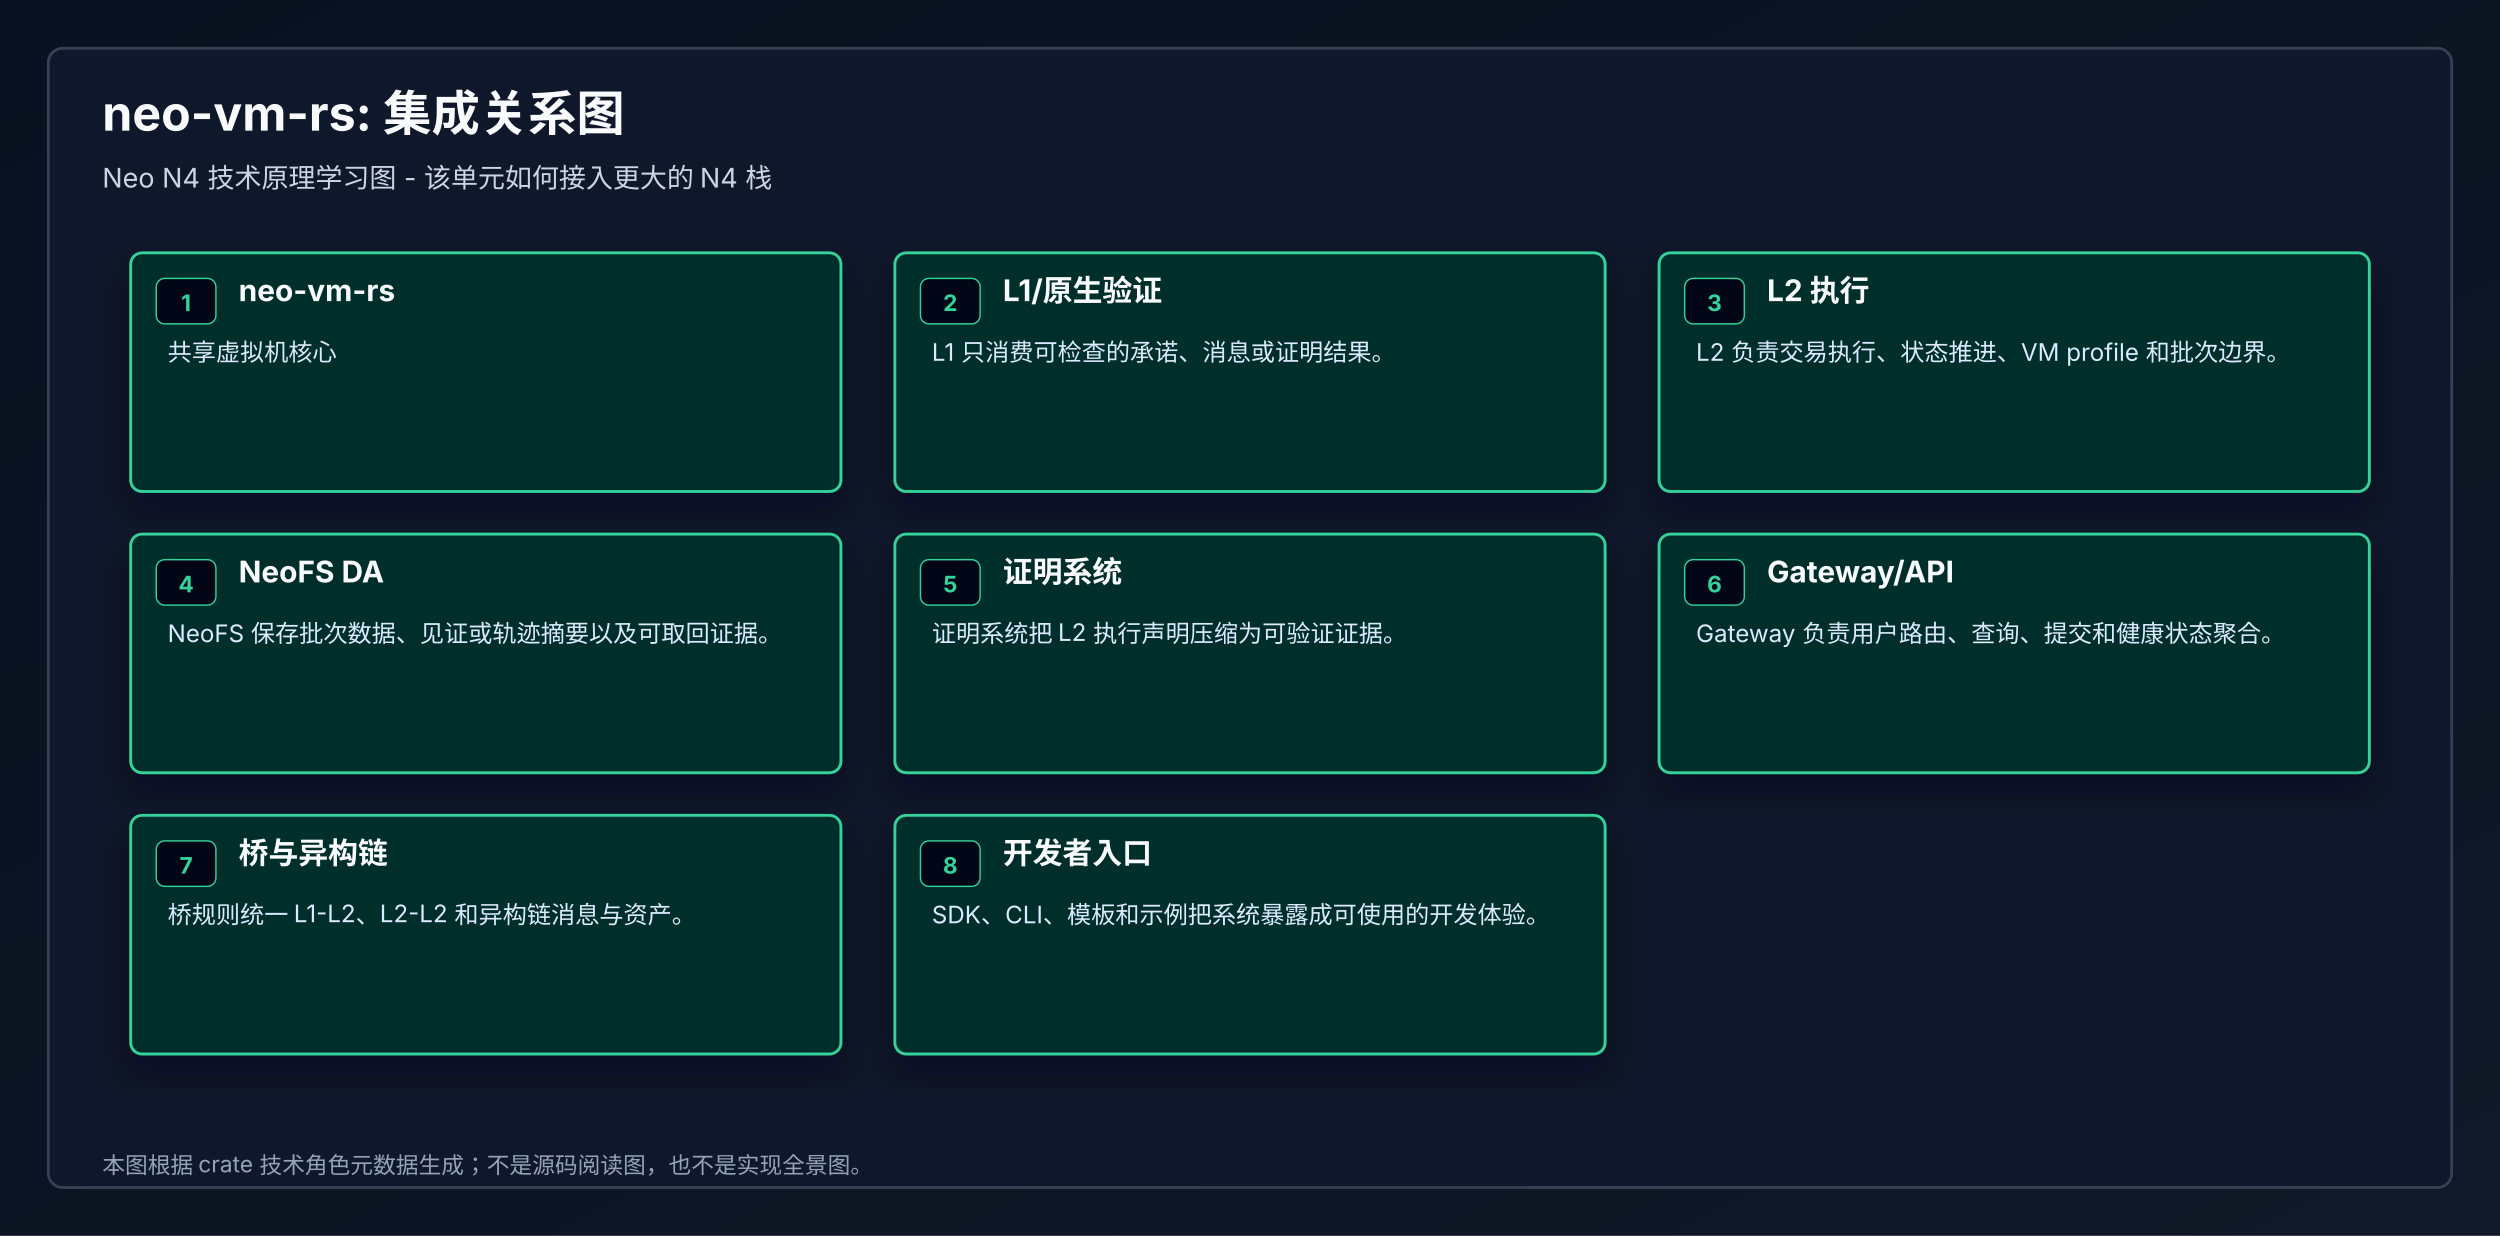
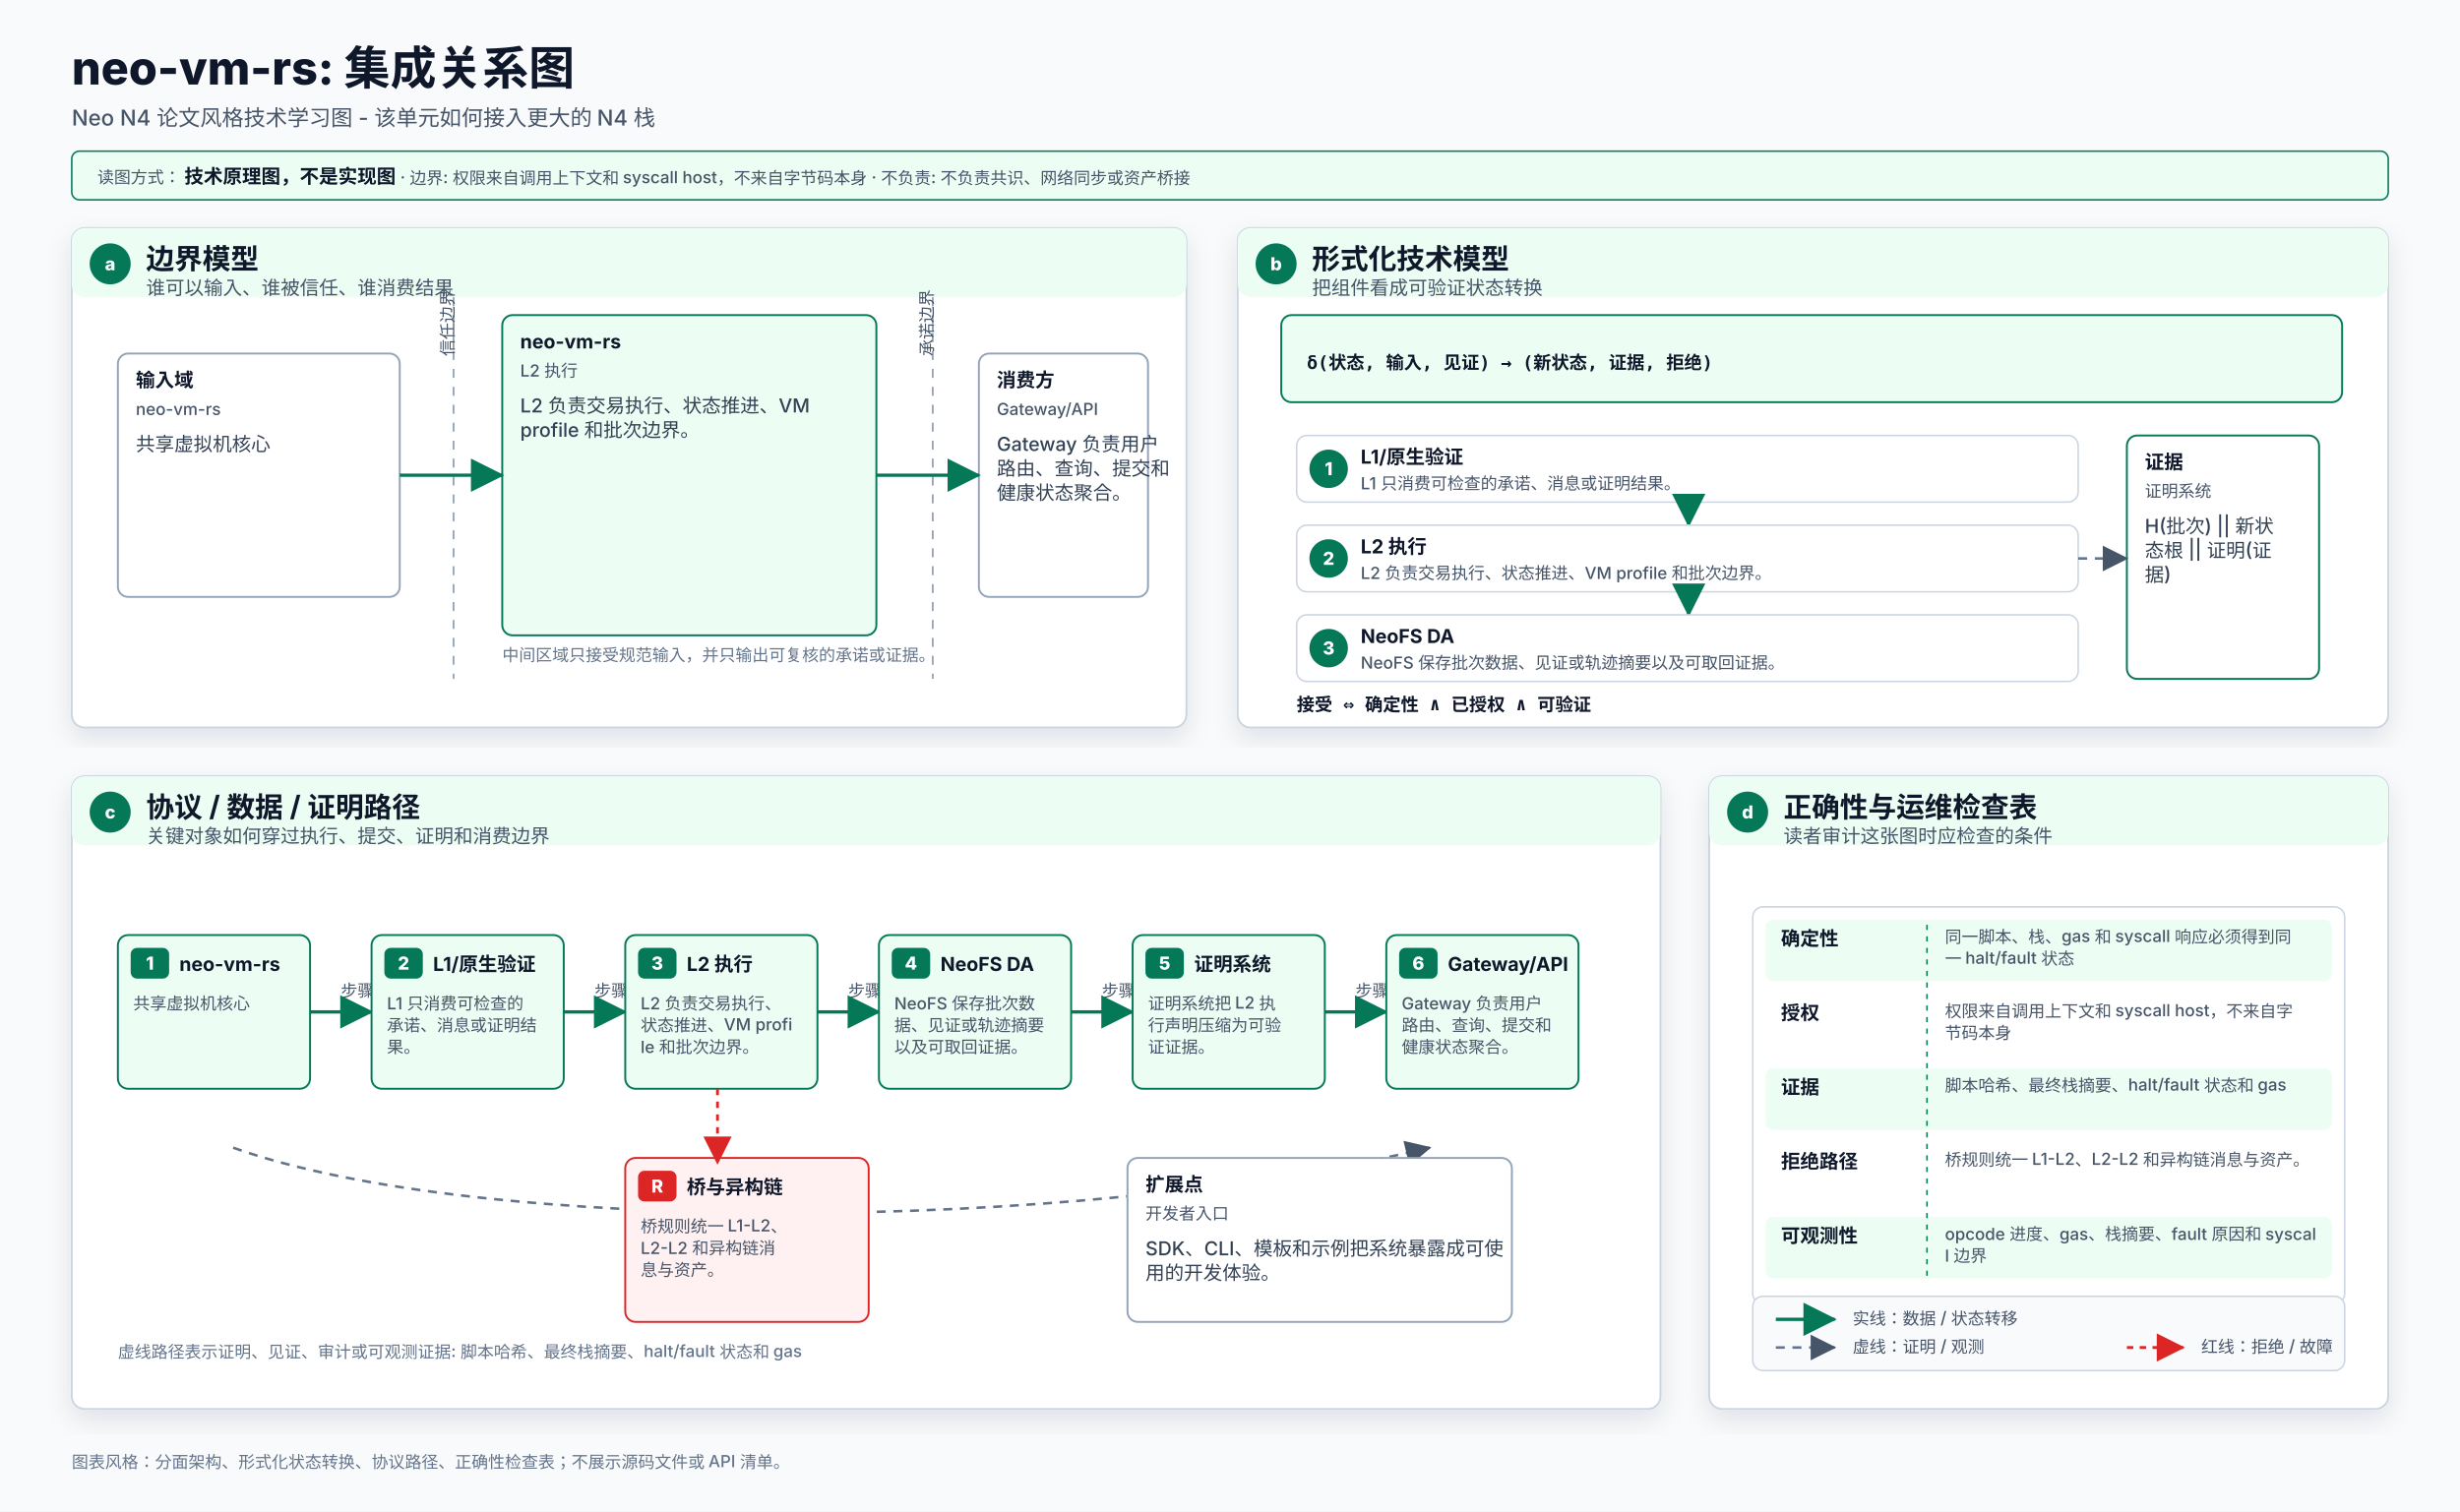
- <svg xmlns="http://www.w3.org/2000/svg" width="1760" height="870" viewBox="0 0 1760 870" role="img" aria-label="neo-vm-rs 集成关系图">
+ <svg xmlns="http://www.w3.org/2000/svg" width="1920" height="1180" viewBox="0 0 1920 1180" role="img" aria-label="neo-vm-rs 集成关系图">
  <defs>
-     <linearGradient id="bg" x1="0" y1="0" x2="1" y2="1">
-       <stop offset="0%" stop-color="#08111f" />
-       <stop offset="100%" stop-color="#111827" />
-     </linearGradient>
-     <filter id="shadow" x="-15%" y="-15%" width="130%" height="130%">
-       <feDropShadow dx="0" dy="14" stdDeviation="12" flood-color="#020617" flood-opacity="0.42" />
+     <marker id="arrow" viewBox="0 0 10 10" refX="9.4" refY="5" markerWidth="10" markerHeight="10" orient="auto">
+       <path d="M0,0 L10,5 L0,10 Z" fill="#475569" />
+     </marker>
+     <marker id="arrowAccent" viewBox="0 0 10 10" refX="9.4" refY="5" markerWidth="10" markerHeight="10" orient="auto">
+       <path d="M0,0 L10,5 L0,10 Z" fill="#047857" />
+     </marker>
+     <marker id="arrowFault" viewBox="0 0 10 10" refX="9.4" refY="5" markerWidth="10" markerHeight="10" orient="auto">
+       <path d="M0,0 L10,5 L0,10 Z" fill="#dc2626" />
+     </marker>
+     <filter id="paperShadow" x="-3%" y="-4%" width="106%" height="108%">
+       <feDropShadow dx="0" dy="8" stdDeviation="10" flood-color="#0f172a" flood-opacity="0.10" />
    </filter>
+     <style>
+ .bg{fill:#f8fafc}.panel{fill:#ffffff;stroke:#cbd5e1;stroke-width:1.5;filter:url(#paperShadow)}
+ .panelTitle{font:700 22px 'Inter','Segoe UI',Arial,sans-serif;fill:#0f172a}.panelSub{font:500 15px 'Inter','Segoe UI',Arial,sans-serif;fill:#475569}
+ .title{font:800 36px 'Inter','Segoe UI',Arial,sans-serif;fill:#0f172a}.subtitle{font:500 17px 'Inter','Segoe UI',Arial,sans-serif;fill:#475569}
+ .small{font:500 13px 'Inter','Segoe UI',Arial,sans-serif;fill:#475569}.body{font:500 15px 'Inter','Segoe UI',Arial,sans-serif;fill:#334155}
+ .bodyStrong{font:750 15px 'Inter','Segoe UI',Arial,sans-serif;fill:#0f172a}.mono{font:650 14px 'Cascadia Mono','SFMono-Regular',Consolas,monospace;fill:#0f172a}
+ .label{font:800 14px 'Inter','Segoe UI',Arial,sans-serif;fill:#ffffff}.caption{font:500 13px 'Inter','Segoe UI',Arial,sans-serif;fill:#64748b}
+ .arrow{stroke:#475569;stroke-width:2.2;fill:none;marker-end:url(#arrow)}.arrowAccent{stroke:#047857;stroke-width:2.6;fill:none;marker-end:url(#arrowAccent)}.arrowDash{stroke:#64748b;stroke-width:2;fill:none;stroke-dasharray:7 6;marker-end:url(#arrow)}.arrowFault{stroke:#dc2626;stroke-width:2.2;fill:none;stroke-dasharray:5 5;marker-end:url(#arrowFault)}
+ </style>
  </defs>
-   <rect width="1760" height="100%" fill="url(#bg)" />
-   <rect x="34" y="34" width="1692" height="802" rx="10" fill="#0f172a" stroke="#334155" stroke-width="2" />
-   <text x="72" y="92" fill="#f8fafc" font-family="Inter,Segoe UI,Arial,sans-serif" font-size="34" font-weight="700">neo-vm-rs: 集成关系图</text>
-   <text x="72" y="132" fill="#cbd5e1" font-family="Inter,Segoe UI,Arial,sans-serif" font-size="19">Neo N4 技术原理学习图 - 该单元如何接入更大的 N4 栈</text>
-   <rect x="92" y="178" width="500" height="168" rx="8" fill="#052e2b" stroke="#34d399" stroke-width="2" filter="url(#shadow)" />
-   <rect x="110" y="196" width="42" height="32" rx="6" fill="#020617" stroke="#34d399" stroke-width="1" />
-   <text x="131" y="219" text-anchor="middle" fill="#34d399" font-family="Inter,Segoe UI,Arial,sans-serif" font-size="16" font-weight="700">1</text>
-   <text x="168" y="212" fill="#f8fafc" font-family="Inter,Segoe UI,Arial,sans-serif" font-size="21" font-weight="700">neo-vm-rs</text>
-   <text x="118" y="254" fill="#dbeafe" font-family="Inter,Segoe UI,Arial,sans-serif" font-size="17">共享虚拟机核心</text>
-   <rect x="630" y="178" width="500" height="168" rx="8" fill="#052e2b" stroke="#34d399" stroke-width="2" filter="url(#shadow)" />
-   <rect x="648" y="196" width="42" height="32" rx="6" fill="#020617" stroke="#34d399" stroke-width="1" />
-   <text x="669" y="219" text-anchor="middle" fill="#34d399" font-family="Inter,Segoe UI,Arial,sans-serif" font-size="16" font-weight="700">2</text>
-   <text x="706" y="212" fill="#f8fafc" font-family="Inter,Segoe UI,Arial,sans-serif" font-size="21" font-weight="700">L1/原生验证</text>
-   <text x="656" y="254" fill="#dbeafe" font-family="Inter,Segoe UI,Arial,sans-serif" font-size="17">L1 只消费可检查的承诺、消息或证明结果。</text>
-   <rect x="1168" y="178" width="500" height="168" rx="8" fill="#052e2b" stroke="#34d399" stroke-width="2" filter="url(#shadow)" />
-   <rect x="1186" y="196" width="42" height="32" rx="6" fill="#020617" stroke="#34d399" stroke-width="1" />
-   <text x="1207" y="219" text-anchor="middle" fill="#34d399" font-family="Inter,Segoe UI,Arial,sans-serif" font-size="16" font-weight="700">3</text>
-   <text x="1244" y="212" fill="#f8fafc" font-family="Inter,Segoe UI,Arial,sans-serif" font-size="21" font-weight="700">L2 执行</text>
-   <text x="1194" y="254" fill="#dbeafe" font-family="Inter,Segoe UI,Arial,sans-serif" font-size="17">L2 负责交易执行、状态推进、VM profile 和批次边界。</text>
-   <rect x="92" y="376" width="500" height="168" rx="8" fill="#052e2b" stroke="#34d399" stroke-width="2" filter="url(#shadow)" />
-   <rect x="110" y="394" width="42" height="32" rx="6" fill="#020617" stroke="#34d399" stroke-width="1" />
-   <text x="131" y="417" text-anchor="middle" fill="#34d399" font-family="Inter,Segoe UI,Arial,sans-serif" font-size="16" font-weight="700">4</text>
-   <text x="168" y="410" fill="#f8fafc" font-family="Inter,Segoe UI,Arial,sans-serif" font-size="21" font-weight="700">NeoFS DA</text>
-   <text x="118" y="452" fill="#dbeafe" font-family="Inter,Segoe UI,Arial,sans-serif" font-size="17">NeoFS 保存批次数据、见证或轨迹摘要以及可取回证据。</text>
-   <rect x="630" y="376" width="500" height="168" rx="8" fill="#052e2b" stroke="#34d399" stroke-width="2" filter="url(#shadow)" />
-   <rect x="648" y="394" width="42" height="32" rx="6" fill="#020617" stroke="#34d399" stroke-width="1" />
-   <text x="669" y="417" text-anchor="middle" fill="#34d399" font-family="Inter,Segoe UI,Arial,sans-serif" font-size="16" font-weight="700">5</text>
-   <text x="706" y="410" fill="#f8fafc" font-family="Inter,Segoe UI,Arial,sans-serif" font-size="21" font-weight="700">证明系统</text>
-   <text x="656" y="452" fill="#dbeafe" font-family="Inter,Segoe UI,Arial,sans-serif" font-size="17">证明系统把 L2 执行声明压缩为可验证证据。</text>
-   <rect x="1168" y="376" width="500" height="168" rx="8" fill="#052e2b" stroke="#34d399" stroke-width="2" filter="url(#shadow)" />
-   <rect x="1186" y="394" width="42" height="32" rx="6" fill="#020617" stroke="#34d399" stroke-width="1" />
-   <text x="1207" y="417" text-anchor="middle" fill="#34d399" font-family="Inter,Segoe UI,Arial,sans-serif" font-size="16" font-weight="700">6</text>
-   <text x="1244" y="410" fill="#f8fafc" font-family="Inter,Segoe UI,Arial,sans-serif" font-size="21" font-weight="700">Gateway/API</text>
-   <text x="1194" y="452" fill="#dbeafe" font-family="Inter,Segoe UI,Arial,sans-serif" font-size="17">Gateway 负责用户路由、查询、提交和健康状态聚合。</text>
-   <rect x="92" y="574" width="500" height="168" rx="8" fill="#052e2b" stroke="#34d399" stroke-width="2" filter="url(#shadow)" />
-   <rect x="110" y="592" width="42" height="32" rx="6" fill="#020617" stroke="#34d399" stroke-width="1" />
-   <text x="131" y="615" text-anchor="middle" fill="#34d399" font-family="Inter,Segoe UI,Arial,sans-serif" font-size="16" font-weight="700">7</text>
-   <text x="168" y="608" fill="#f8fafc" font-family="Inter,Segoe UI,Arial,sans-serif" font-size="21" font-weight="700">桥与异构链</text>
-   <text x="118" y="650" fill="#dbeafe" font-family="Inter,Segoe UI,Arial,sans-serif" font-size="17">桥规则统一 L1-L2、L2-L2 和异构链消息与资产。</text>
-   <rect x="630" y="574" width="500" height="168" rx="8" fill="#052e2b" stroke="#34d399" stroke-width="2" filter="url(#shadow)" />
-   <rect x="648" y="592" width="42" height="32" rx="6" fill="#020617" stroke="#34d399" stroke-width="1" />
-   <text x="669" y="615" text-anchor="middle" fill="#34d399" font-family="Inter,Segoe UI,Arial,sans-serif" font-size="16" font-weight="700">8</text>
-   <text x="706" y="608" fill="#f8fafc" font-family="Inter,Segoe UI,Arial,sans-serif" font-size="21" font-weight="700">开发者入口</text>
-   <text x="656" y="650" fill="#dbeafe" font-family="Inter,Segoe UI,Arial,sans-serif" font-size="17">SDK、CLI、模板和示例把系统暴露成可使用的开发体验。</text>
-   <text x="72" y="826" fill="#94a3b8" font-family="Inter,Segoe UI,Arial,sans-serif" font-size="16">本图根据 crate 技术角色元数据生成；不是源码阅读图，也不是实现全景图。</text>
+   <rect class="bg" width="1920" height="1180" />
+   <text x="56" y="66" class="title">neo-vm-rs: 集成关系图</text>
+   <text x="56" y="98" class="subtitle">Neo N4 论文风格技术学习图 - 该单元如何接入更大的 N4 栈</text>
+   <rect x="56" y="118" width="1808" height="38" rx="6" fill="#ecfdf3" stroke="#047857" stroke-width="1.2" />
+   <text x="76" y="143" class="small">读图方式： <tspan class="bodyStrong">技术原理图，不是实现图</tspan> · 边界: 权限来自调用上下文和 syscall host，不来自字节码本身 · 不负责: 不负责共识、网络同步或资产桥接</text>
+   <rect x="56" y="178" width="870" height="390" rx="10" class="panel" />
+   <rect x="56" y="178" width="870" height="54" rx="10" fill="#ecfdf3" stroke="#cbd5e1" stroke-width="0" />
+   <circle cx="86" cy="206" r="16" fill="#047857" />
+   <text x="86" y="211" text-anchor="middle" class="label">a</text>
+   <text x="114" y="210" class="panelTitle">边界模型</text>
+   <text x="114" y="230" class="panelSub">谁可以输入、谁被信任、谁消费结果</text>
+   <rect x="966" y="178" width="898" height="390" rx="10" class="panel" />
+   <rect x="966" y="178" width="898" height="54" rx="10" fill="#ecfdf3" stroke="#cbd5e1" stroke-width="0" />
+   <circle cx="996" cy="206" r="16" fill="#047857" />
+   <text x="996" y="211" text-anchor="middle" class="label">b</text>
+   <text x="1024" y="210" class="panelTitle">形式化技术模型</text>
+   <text x="1024" y="230" class="panelSub">把组件看成可验证状态转换</text>
+   <rect x="56" y="606" width="1240" height="494" rx="10" class="panel" />
+   <rect x="56" y="606" width="1240" height="54" rx="10" fill="#ecfdf3" stroke="#cbd5e1" stroke-width="0" />
+   <circle cx="86" cy="634" r="16" fill="#047857" />
+   <text x="86" y="639" text-anchor="middle" class="label">c</text>
+   <text x="114" y="638" class="panelTitle">协议 / 数据 / 证明路径</text>
+   <text x="114" y="658" class="panelSub">关键对象如何穿过执行、提交、证明和消费边界</text>
+   <rect x="1334" y="606" width="530" height="494" rx="10" class="panel" />
+   <rect x="1334" y="606" width="530" height="54" rx="10" fill="#ecfdf3" stroke="#cbd5e1" stroke-width="0" />
+   <circle cx="1364" cy="634" r="16" fill="#047857" />
+   <text x="1364" y="639" text-anchor="middle" class="label">d</text>
+   <text x="1392" y="638" class="panelTitle">正确性与运维检查表</text>
+   <text x="1392" y="658" class="panelSub">读者审计这张图时应检查的条件</text>
+   <rect x="92" y="276" width="220" height="190" rx="8" fill="#ffffff" stroke="#94a3b8" stroke-width="1.5" />
+   <text x="106" y="302" class="bodyStrong">输入域</text>
+   <text x="106" y="324" class="small">neo-vm-rs</text>
+   <text x="106" y="352" class="body">共享虚拟机核心</text>
+   <line x1="354" y1="232" x2="354" y2="530" stroke="#94a3b8" stroke-width="1.4" stroke-dasharray="7 7" />
+   <text x="354" y="252" class="small" text-anchor="middle" transform="rotate(-90 354 252)">信任边界</text>
+   <rect x="392" y="246" width="292" height="250" rx="8" fill="#ecfdf3" stroke="#047857" stroke-width="1.5" />
+   <text x="406" y="272" class="bodyStrong">neo-vm-rs</text>
+   <text x="406" y="294" class="small">L2 执行</text>
+   <text x="406" y="322" class="body">L2 负责交易执行、状态推进、VM </text>
+   <text x="406" y="341" class="body">profile 和批次边界。</text>
+   <line x1="728" y1="232" x2="728" y2="530" stroke="#94a3b8" stroke-width="1.4" stroke-dasharray="7 7" />
+   <text x="728" y="252" class="small" text-anchor="middle" transform="rotate(-90 728 252)">承诺边界</text>
+   <rect x="764" y="276" width="132" height="190" rx="8" fill="#ffffff" stroke="#94a3b8" stroke-width="1.5" />
+   <text x="778" y="302" class="bodyStrong">消费方</text>
+   <text x="778" y="324" class="small">Gateway/API</text>
+   <text x="778" y="352" class="body">Gateway 负责用户</text>
+   <text x="778" y="371" class="body">路由、查询、提交和</text>
+   <text x="778" y="390" class="body">健康状态聚合。</text>
+   <path class="arrowAccent" d="M312 371 C338 371 358 371 392 371" />
+   <path class="arrowAccent" d="M684 371 C706 371 730 371 764 371" />
+   <text x="392" y="516" class="caption">中间区域只接受规范输入，并只输出可复核的承诺或证据。</text>
+   <rect x="1000" y="246" width="828" height="68" rx="8" fill="#ecfdf3" stroke="#047857" stroke-width="1.5" />
+   <text x="1020" y="288" class="mono">δ(状态, 输入, 见证) → (新状态, 证据, 拒绝)</text>
+   <rect x="1012" y="340" width="610" height="52" rx="8" fill="#ffffff" stroke="#cbd5e1" stroke-width="1.2" />
+   <circle cx="1037" cy="366" r="15" fill="#047857" />
+   <text x="1037" y="371" text-anchor="middle" class="label">1</text>
+   <text x="1062" y="362" class="bodyStrong">L1/原生验证</text>
+   <text x="1062" y="382" class="small">L1 只消费可检查的承诺、消息或证明结果。</text>
+   <path class="arrowAccent" d="M1318 392 L1318 410" />
+   <rect x="1012" y="410" width="610" height="52" rx="8" fill="#ffffff" stroke="#cbd5e1" stroke-width="1.2" />
+   <circle cx="1037" cy="436" r="15" fill="#047857" />
+   <text x="1037" y="441" text-anchor="middle" class="label">2</text>
+   <text x="1062" y="432" class="bodyStrong">L2 执行</text>
+   <text x="1062" y="452" class="small">L2 负责交易执行、状态推进、VM profile 和批次边界。</text>
+   <path class="arrowAccent" d="M1318 462 L1318 480" />
+   <rect x="1012" y="480" width="610" height="52" rx="8" fill="#ffffff" stroke="#cbd5e1" stroke-width="1.2" />
+   <circle cx="1037" cy="506" r="15" fill="#047857" />
+   <text x="1037" y="511" text-anchor="middle" class="label">3</text>
+   <text x="1062" y="502" class="bodyStrong">NeoFS DA</text>
+   <text x="1062" y="522" class="small">NeoFS 保存批次数据、见证或轨迹摘要以及可取回证据。</text>
+   <rect x="1660" y="340" width="150" height="190" rx="8" fill="#ffffff" stroke="#047857" stroke-width="1.5" />
+   <text x="1674" y="366" class="bodyStrong">证据</text>
+   <text x="1674" y="388" class="small">证明系统</text>
+   <text x="1674" y="416" class="body">H(批次) || 新状</text>
+   <text x="1674" y="435" class="body">态根 || 证明(证</text>
+   <text x="1674" y="454" class="body">据)</text>
+   <path class="arrowDash" d="M1622 436 C1642 436 1648 436 1660 436" />
+   <text x="1012" y="555" class="mono">接受 ⇔ 确定性 ∧ 已授权 ∧ 可验证</text>
+   <rect x="92" y="730" width="150" height="120" rx="8" fill="#ecfdf3" stroke="#047857" stroke-width="1.5" />
+   <rect x="102" y="740" width="30" height="24" rx="5" fill="#047857" />
+   <text x="117" y="757" text-anchor="middle" class="label">1</text>
+   <text x="140" y="758" class="bodyStrong">neo-vm-rs</text>
+   <text x="104" y="788" class="small">共享虚拟机核心</text>
+   <path class="arrowAccent" d="M242 790 L290 790" />
+   <text x="266" y="778" class="small">步骤 1</text>
+   <rect x="290" y="730" width="150" height="120" rx="8" fill="#ecfdf3" stroke="#047857" stroke-width="1.5" />
+   <rect x="300" y="740" width="30" height="24" rx="5" fill="#047857" />
+   <text x="315" y="757" text-anchor="middle" class="label">2</text>
+   <text x="338" y="758" class="bodyStrong">L1/原生验证</text>
+   <text x="302" y="788" class="small">L1 只消费可检查的</text>
+   <text x="302" y="805" class="small">承诺、消息或证明结</text>
+   <text x="302" y="822" class="small">果。</text>
+   <path class="arrowAccent" d="M440 790 L488 790" />
+   <text x="464" y="778" class="small">步骤 2</text>
+   <rect x="488" y="730" width="150" height="120" rx="8" fill="#ecfdf3" stroke="#047857" stroke-width="1.5" />
+   <rect x="498" y="740" width="30" height="24" rx="5" fill="#047857" />
+   <text x="513" y="757" text-anchor="middle" class="label">3</text>
+   <text x="536" y="758" class="bodyStrong">L2 执行</text>
+   <text x="500" y="788" class="small">L2 负责交易执行、</text>
+   <text x="500" y="805" class="small">状态推进、VM profi</text>
+   <text x="500" y="822" class="small">le 和批次边界。</text>
+   <path class="arrowAccent" d="M638 790 L686 790" />
+   <text x="662" y="778" class="small">步骤 3</text>
+   <rect x="686" y="730" width="150" height="120" rx="8" fill="#ecfdf3" stroke="#047857" stroke-width="1.5" />
+   <rect x="696" y="740" width="30" height="24" rx="5" fill="#047857" />
+   <text x="711" y="757" text-anchor="middle" class="label">4</text>
+   <text x="734" y="758" class="bodyStrong">NeoFS DA</text>
+   <text x="698" y="788" class="small">NeoFS 保存批次数</text>
+   <text x="698" y="805" class="small">据、见证或轨迹摘要</text>
+   <text x="698" y="822" class="small">以及可取回证据。</text>
+   <path class="arrowAccent" d="M836 790 L884 790" />
+   <text x="860" y="778" class="small">步骤 4</text>
+   <rect x="884" y="730" width="150" height="120" rx="8" fill="#ecfdf3" stroke="#047857" stroke-width="1.5" />
+   <rect x="894" y="740" width="30" height="24" rx="5" fill="#047857" />
+   <text x="909" y="757" text-anchor="middle" class="label">5</text>
+   <text x="932" y="758" class="bodyStrong">证明系统</text>
+   <text x="896" y="788" class="small">证明系统把 L2 执</text>
+   <text x="896" y="805" class="small">行声明压缩为可验</text>
+   <text x="896" y="822" class="small">证证据。</text>
+   <path class="arrowAccent" d="M1034 790 L1082 790" />
+   <text x="1058" y="778" class="small">步骤 5</text>
+   <rect x="1082" y="730" width="150" height="120" rx="8" fill="#ecfdf3" stroke="#047857" stroke-width="1.5" />
+   <rect x="1092" y="740" width="30" height="24" rx="5" fill="#047857" />
+   <text x="1107" y="757" text-anchor="middle" class="label">6</text>
+   <text x="1130" y="758" class="bodyStrong">Gateway/API</text>
+   <text x="1094" y="788" class="small">Gateway 负责用户</text>
+   <text x="1094" y="805" class="small">路由、查询、提交和</text>
+   <text x="1094" y="822" class="small">健康状态聚合。</text>
+   <path class="arrowDash" d="M182 896 C372 964 832 964 1116 896" />
+   <rect x="488" y="904" width="190" height="128" rx="8" fill="#fff1f2" stroke="#dc2626" stroke-width="1.5" />
+   <rect x="498" y="914" width="30" height="24" rx="5" fill="#dc2626" />
+   <text x="513" y="931" text-anchor="middle" class="label">R</text>
+   <text x="536" y="932" class="bodyStrong">桥与异构链</text>
+   <text x="500" y="962" class="small">桥规则统一 L1-L2、</text>
+   <text x="500" y="979" class="small">L2-L2 和异构链消</text>
+   <text x="500" y="996" class="small">息与资产。</text>
+   <path class="arrowFault" d="M560 850 L560 908" />
+   <rect x="880" y="904" width="300" height="128" rx="8" fill="#ffffff" stroke="#94a3b8" stroke-width="1.5" />
+   <text x="894" y="930" class="bodyStrong">扩展点</text>
+   <text x="894" y="952" class="small">开发者入口</text>
+   <text x="894" y="980" class="body">SDK、CLI、模板和示例把系统暴露成可使</text>
+   <text x="894" y="999" class="body">用的开发体验。</text>
+   <text x="92" y="1060" class="caption">虚线路径表示证明、见证、审计或可观测证据: 脚本哈希、最终栈摘要、halt/fault 状态和 gas</text>
+   <rect x="1368" y="708" width="462" height="310" rx="8" fill="#ffffff" stroke="#cbd5e1" stroke-width="1.2" />
+   <rect x="1378" y="718" width="442" height="48" rx="6" fill="#ecfdf3" />
+   <text x="1390" y="738" class="bodyStrong">确定性</text>
+   <text x="1518" y="736" class="small">同一脚本、栈、gas 和 syscall 响应必须得到同</text>
+   <text x="1518" y="753" class="small">一 halt/fault 状态</text>
+   <rect x="1378" y="776" width="442" height="48" rx="6" fill="#ffffff" />
+   <text x="1390" y="796" class="bodyStrong">授权</text>
+   <text x="1518" y="794" class="small">权限来自调用上下文和 syscall host，不来自字</text>
+   <text x="1518" y="811" class="small">节码本身</text>
+   <rect x="1378" y="834" width="442" height="48" rx="6" fill="#ecfdf3" />
+   <text x="1390" y="854" class="bodyStrong">证据</text>
+   <text x="1518" y="852" class="small">脚本哈希、最终栈摘要、halt/fault 状态和 gas</text>
+   <rect x="1378" y="892" width="442" height="48" rx="6" fill="#ffffff" />
+   <text x="1390" y="912" class="bodyStrong">拒绝路径</text>
+   <text x="1518" y="910" class="small">桥规则统一 L1-L2、L2-L2 和异构链消息与资产。</text>
+   <rect x="1378" y="950" width="442" height="48" rx="6" fill="#ecfdf3" />
+   <text x="1390" y="970" class="bodyStrong">可观测性</text>
+   <text x="1518" y="968" class="small">opcode 进度、gas、栈摘要、fault 原因和 syscal</text>
+   <text x="1518" y="985" class="small">l 边界</text>
+   <line x1="1504" y1="722" x2="1504" y2="998" stroke="#047857" stroke-width="1.2" stroke-dasharray="4 5" />
+   <rect x="1368" y="1012" width="462" height="58" rx="8" fill="#f8fafc" stroke="#cbd5e1" stroke-width="1.2" />
+   <line x1="1386" y1="1030" x2="1432" y2="1030" stroke="#047857" stroke-width="2.6" marker-end="url(#arrowAccent)" />
+   <text x="1446" y="1034" class="small">实线：数据 / 状态转移</text>
+   <line x1="1386" y1="1052" x2="1432" y2="1052" stroke="#64748b" stroke-width="2" stroke-dasharray="7 6" marker-end="url(#arrow)" />
+   <text x="1446" y="1056" class="small">虚线：证明 / 观测</text>
+   <line x1="1660" y1="1052" x2="1704" y2="1052" stroke="#dc2626" stroke-width="2.2" stroke-dasharray="5 5" marker-end="url(#arrowFault)" />
+   <text x="1718" y="1056" class="small">红线：拒绝 / 故障</text>
+   <text x="56" y="1146" class="caption">图表风格：分面架构、形式化状态转换、协议路径、正确性检查表；不展示源码文件或 API 清单。</text>
</svg>
